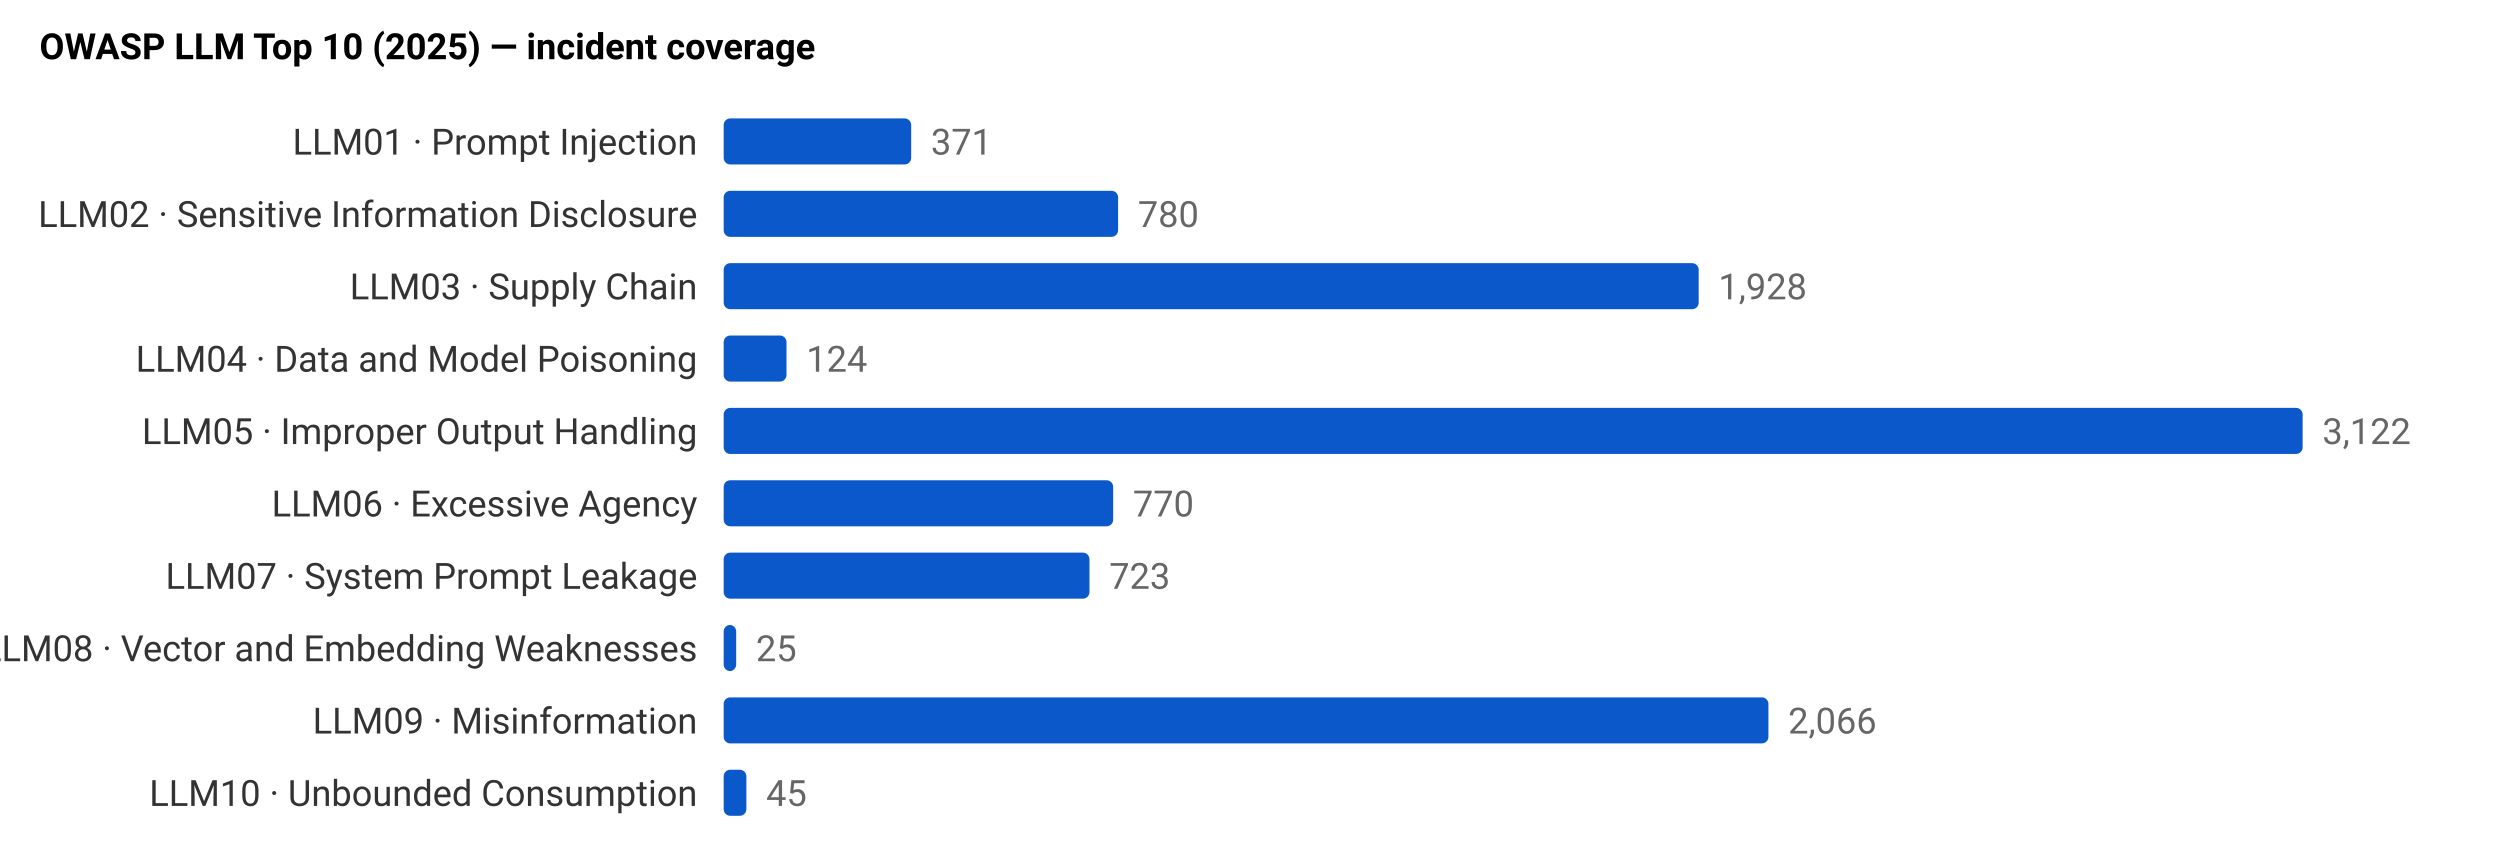
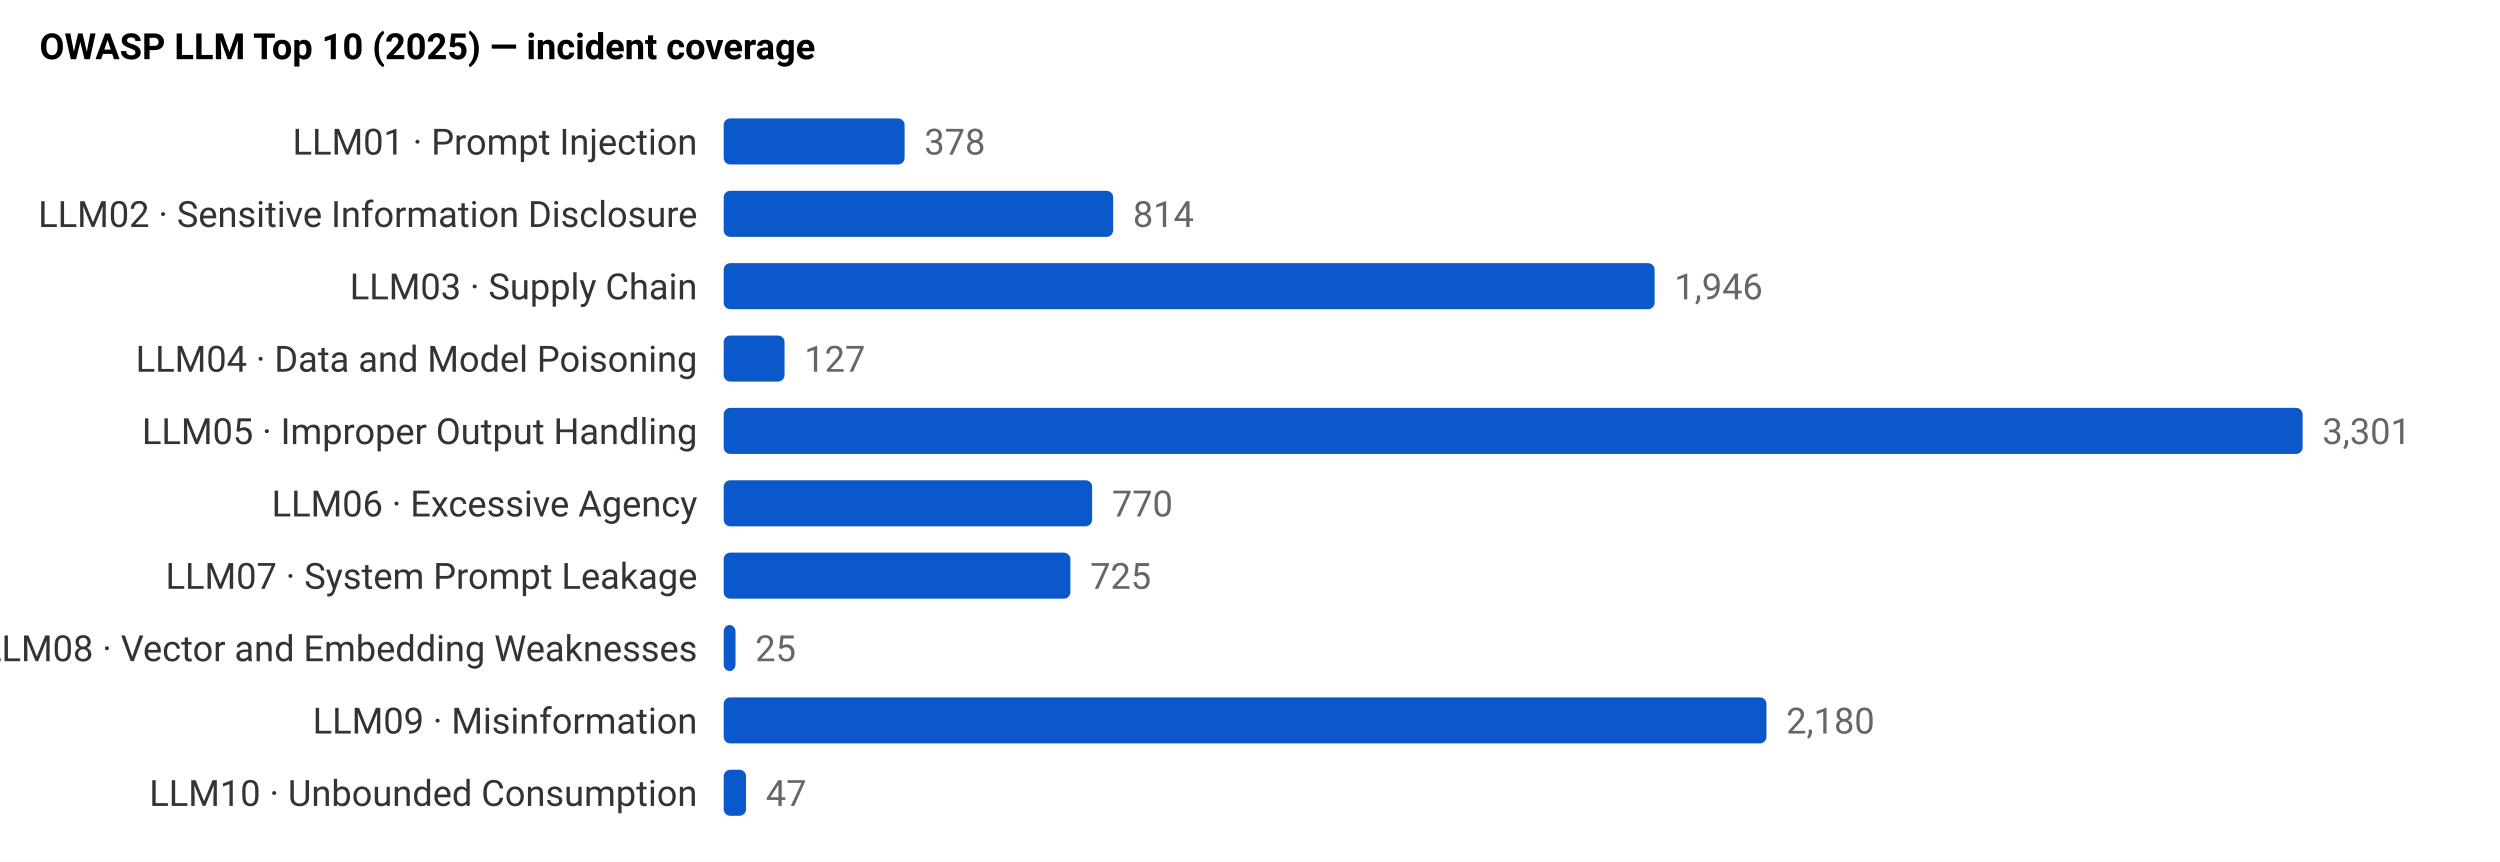
<svg xmlns="http://www.w3.org/2000/svg" viewBox="0 0 760 262" role="img" aria-label="OWASP LLM Top 10 (2025) — incident coverage" font-family="system-ui,-apple-system,Segoe UI,Roboto,sans-serif" font-size="11">
  <rect x="0" y="0" width="100%" height="100%" fill="white" />
  <text x="12" y="18" font-weight="600">OWASP LLM Top 10 (2025) — incident coverage</text>
  <text x="212" y="47" text-anchor="end" fill="#333">LLM01 · Prompt Injection</text>
-   <rect x="220" y="36" width="57.0" height="14" fill="#0a58ca" rx="2" />
-   <text x="283.0" y="47" fill="#666">371</text>
+   <rect x="220" y="36" width="55.0" height="14" fill="#0a58ca" rx="2" />
+   <text x="281.0" y="47" fill="#666">378</text>
  <text x="212" y="69" text-anchor="end" fill="#333">LLM02 · Sensitive Information Disclosure</text>
-   <rect x="220" y="58" width="119.9" height="14" fill="#0a58ca" rx="2" />
-   <text x="345.9" y="69" fill="#666">780</text>
+   <rect x="220" y="58" width="118.4" height="14" fill="#0a58ca" rx="2" />
+   <text x="344.4" y="69" fill="#666">814</text>
  <text x="212" y="91" text-anchor="end" fill="#333">LLM03 · Supply Chain</text>
-   <rect x="220" y="80" width="296.4" height="14" fill="#0a58ca" rx="2" />
-   <text x="522.4" y="91" fill="#666">1,928</text>
+   <rect x="220" y="80" width="283.0" height="14" fill="#0a58ca" rx="2" />
+   <text x="509.0" y="91" fill="#666">1,946</text>
  <text x="212" y="113" text-anchor="end" fill="#333">LLM04 · Data and Model Poisoning</text>
-   <rect x="220" y="102" width="19.1" height="14" fill="#0a58ca" rx="2" />
-   <text x="245.1" y="113" fill="#666">124</text>
+   <rect x="220" y="102" width="18.5" height="14" fill="#0a58ca" rx="2" />
+   <text x="244.5" y="113" fill="#666">127</text>
  <text x="212" y="135" text-anchor="end" fill="#333">LLM05 · Improper Output Handling</text>
  <rect x="220" y="124" width="480.0" height="14" fill="#0a58ca" rx="2" />
-   <text x="706.0" y="135" fill="#666">3,122</text>
+   <text x="706.0" y="135" fill="#666">3,301</text>
  <text x="212" y="157" text-anchor="end" fill="#333">LLM06 · Excessive Agency</text>
-   <rect x="220" y="146" width="118.4" height="14" fill="#0a58ca" rx="2" />
-   <text x="344.4" y="157" fill="#666">770</text>
+   <rect x="220" y="146" width="112.0" height="14" fill="#0a58ca" rx="2" />
+   <text x="338.0" y="157" fill="#666">770</text>
  <text x="212" y="179" text-anchor="end" fill="#333">LLM07 · System Prompt Leakage</text>
-   <rect x="220" y="168" width="111.2" height="14" fill="#0a58ca" rx="2" />
-   <text x="337.2" y="179" fill="#666">723</text>
+   <rect x="220" y="168" width="105.4" height="14" fill="#0a58ca" rx="2" />
+   <text x="331.4" y="179" fill="#666">725</text>
  <text x="212" y="201" text-anchor="end" fill="#333">LLM08 · Vector and Embedding Weaknesses</text>
-   <rect x="220" y="190" width="3.8" height="14" fill="#0a58ca" rx="2" />
-   <text x="229.8" y="201" fill="#666">25</text>
+   <rect x="220" y="190" width="3.6" height="14" fill="#0a58ca" rx="2" />
+   <text x="229.6" y="201" fill="#666">25</text>
  <text x="212" y="223" text-anchor="end" fill="#333">LLM09 · Misinformation</text>
-   <rect x="220" y="212" width="317.6" height="14" fill="#0a58ca" rx="2" />
-   <text x="543.6" y="223" fill="#666">2,066</text>
+   <rect x="220" y="212" width="317.0" height="14" fill="#0a58ca" rx="2" />
+   <text x="543.0" y="223" fill="#666">2,180</text>
  <text x="212" y="245" text-anchor="end" fill="#333">LLM10 · Unbounded Consumption</text>
-   <rect x="220" y="234" width="6.9" height="14" fill="#0a58ca" rx="2" />
-   <text x="232.9" y="245" fill="#666">45</text>
+   <rect x="220" y="234" width="6.8" height="14" fill="#0a58ca" rx="2" />
+   <text x="232.8" y="245" fill="#666">47</text>
</svg>
